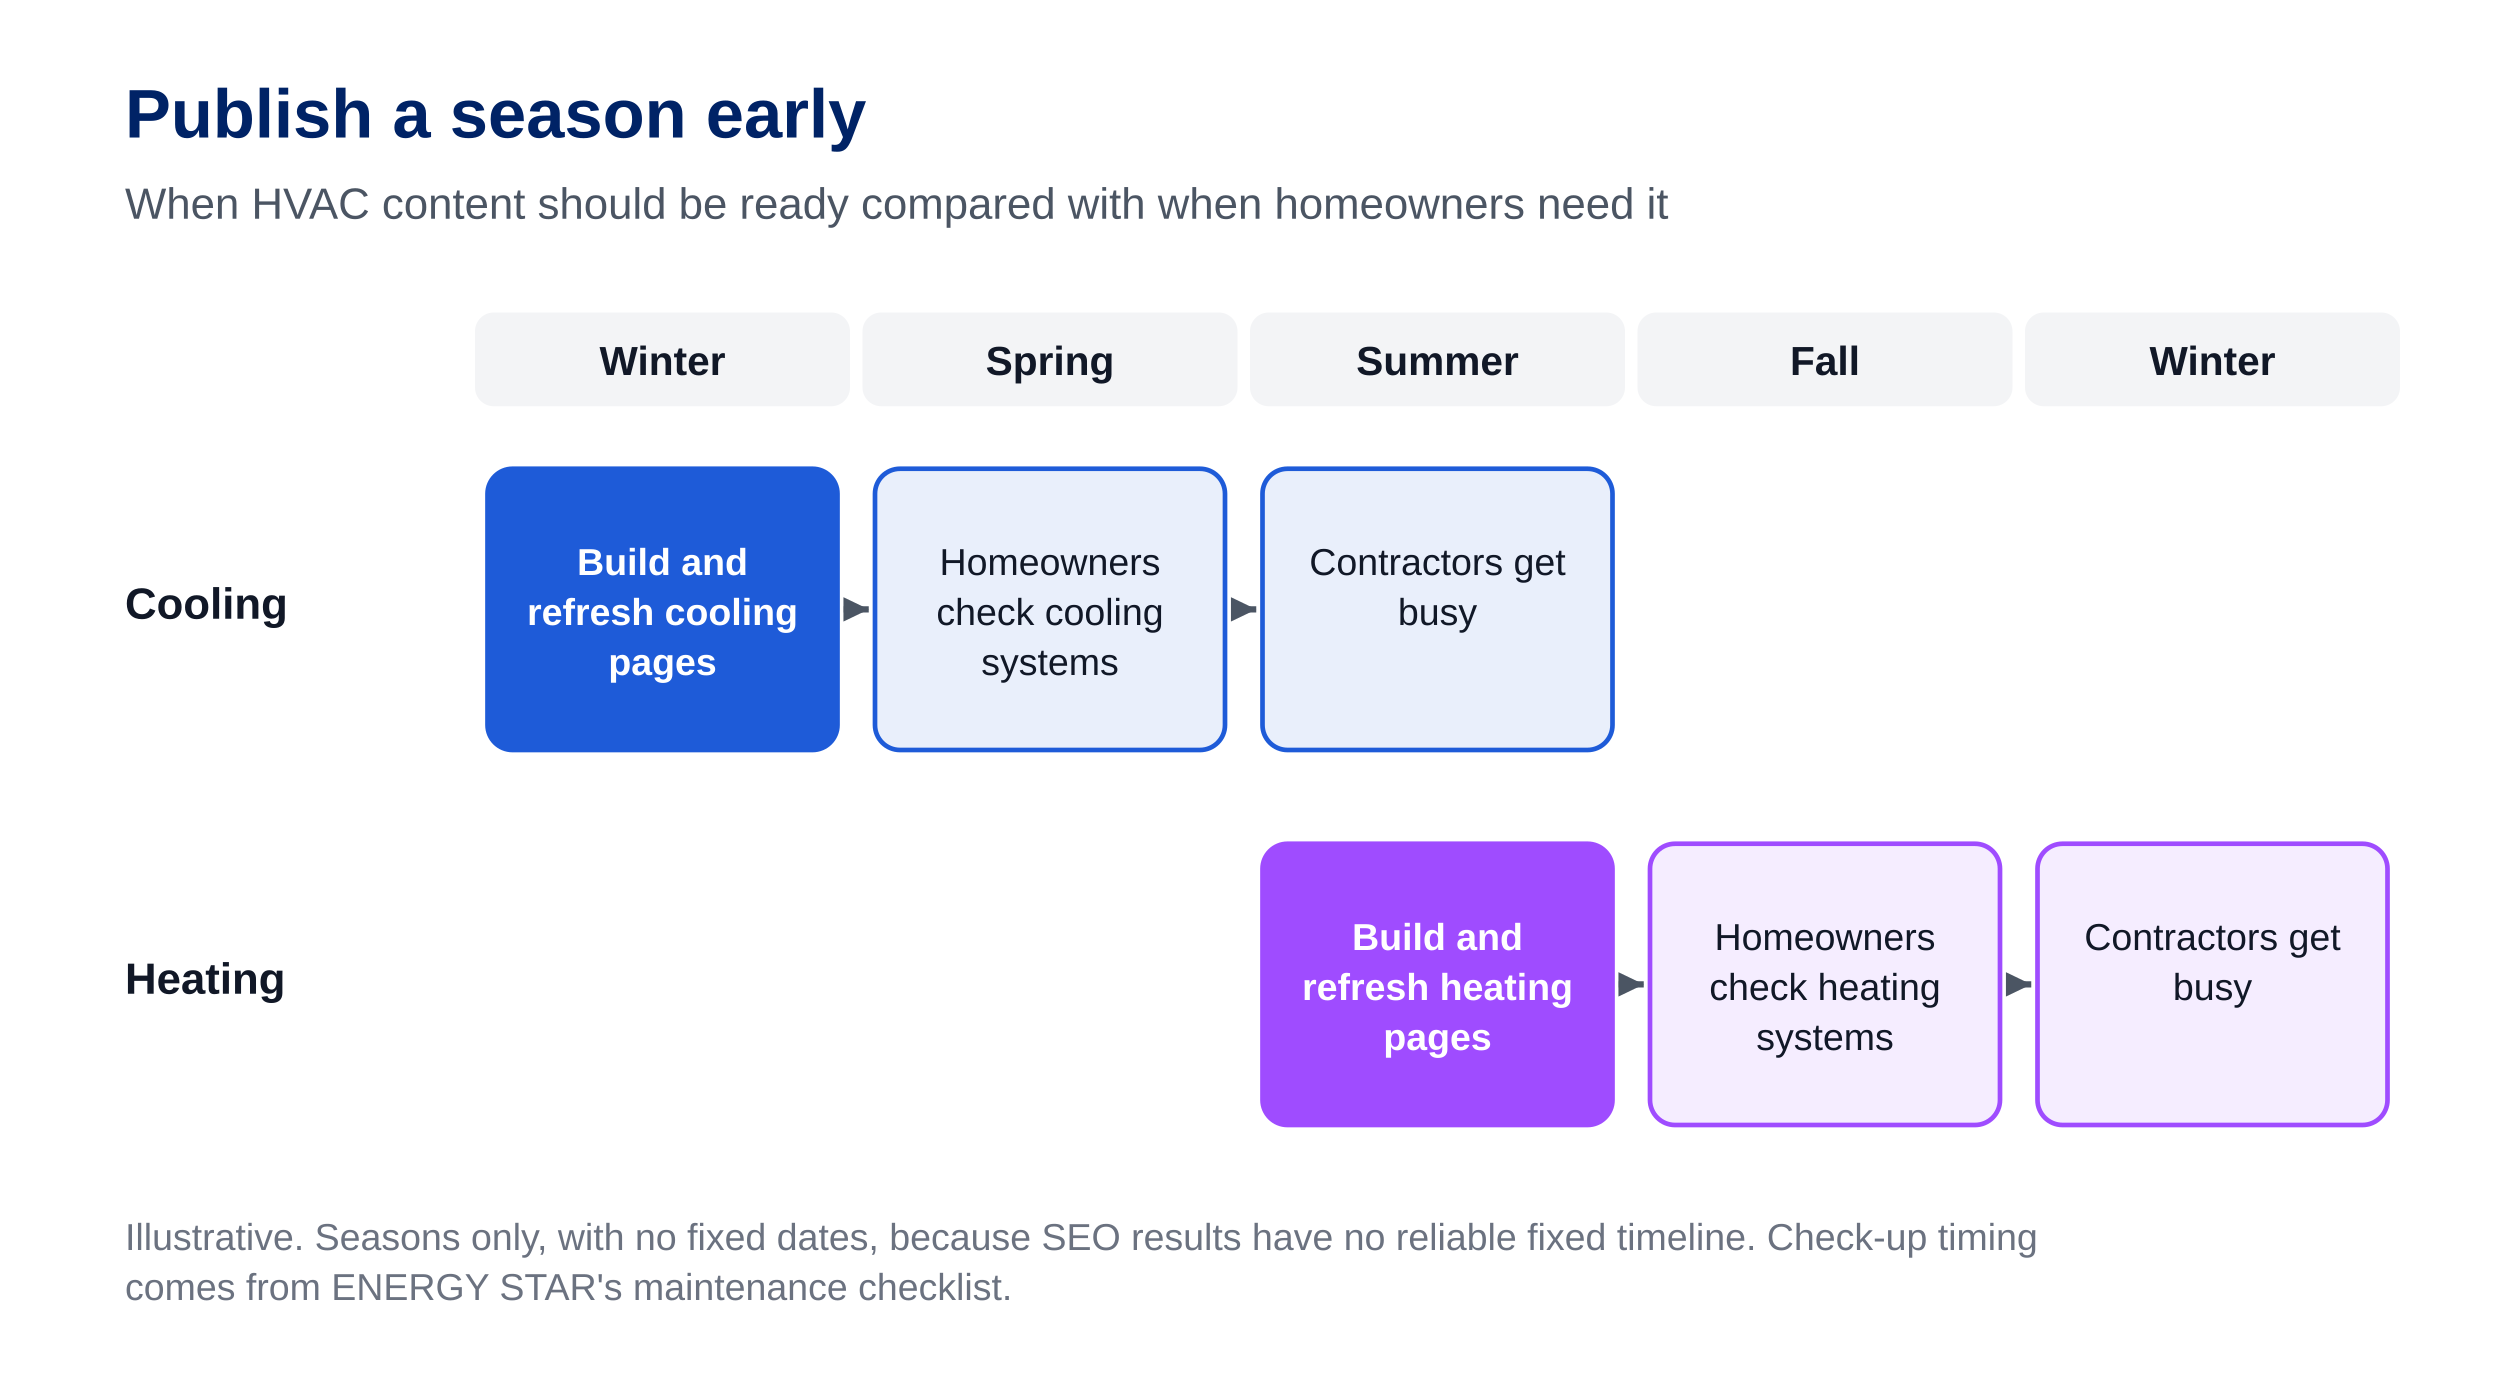
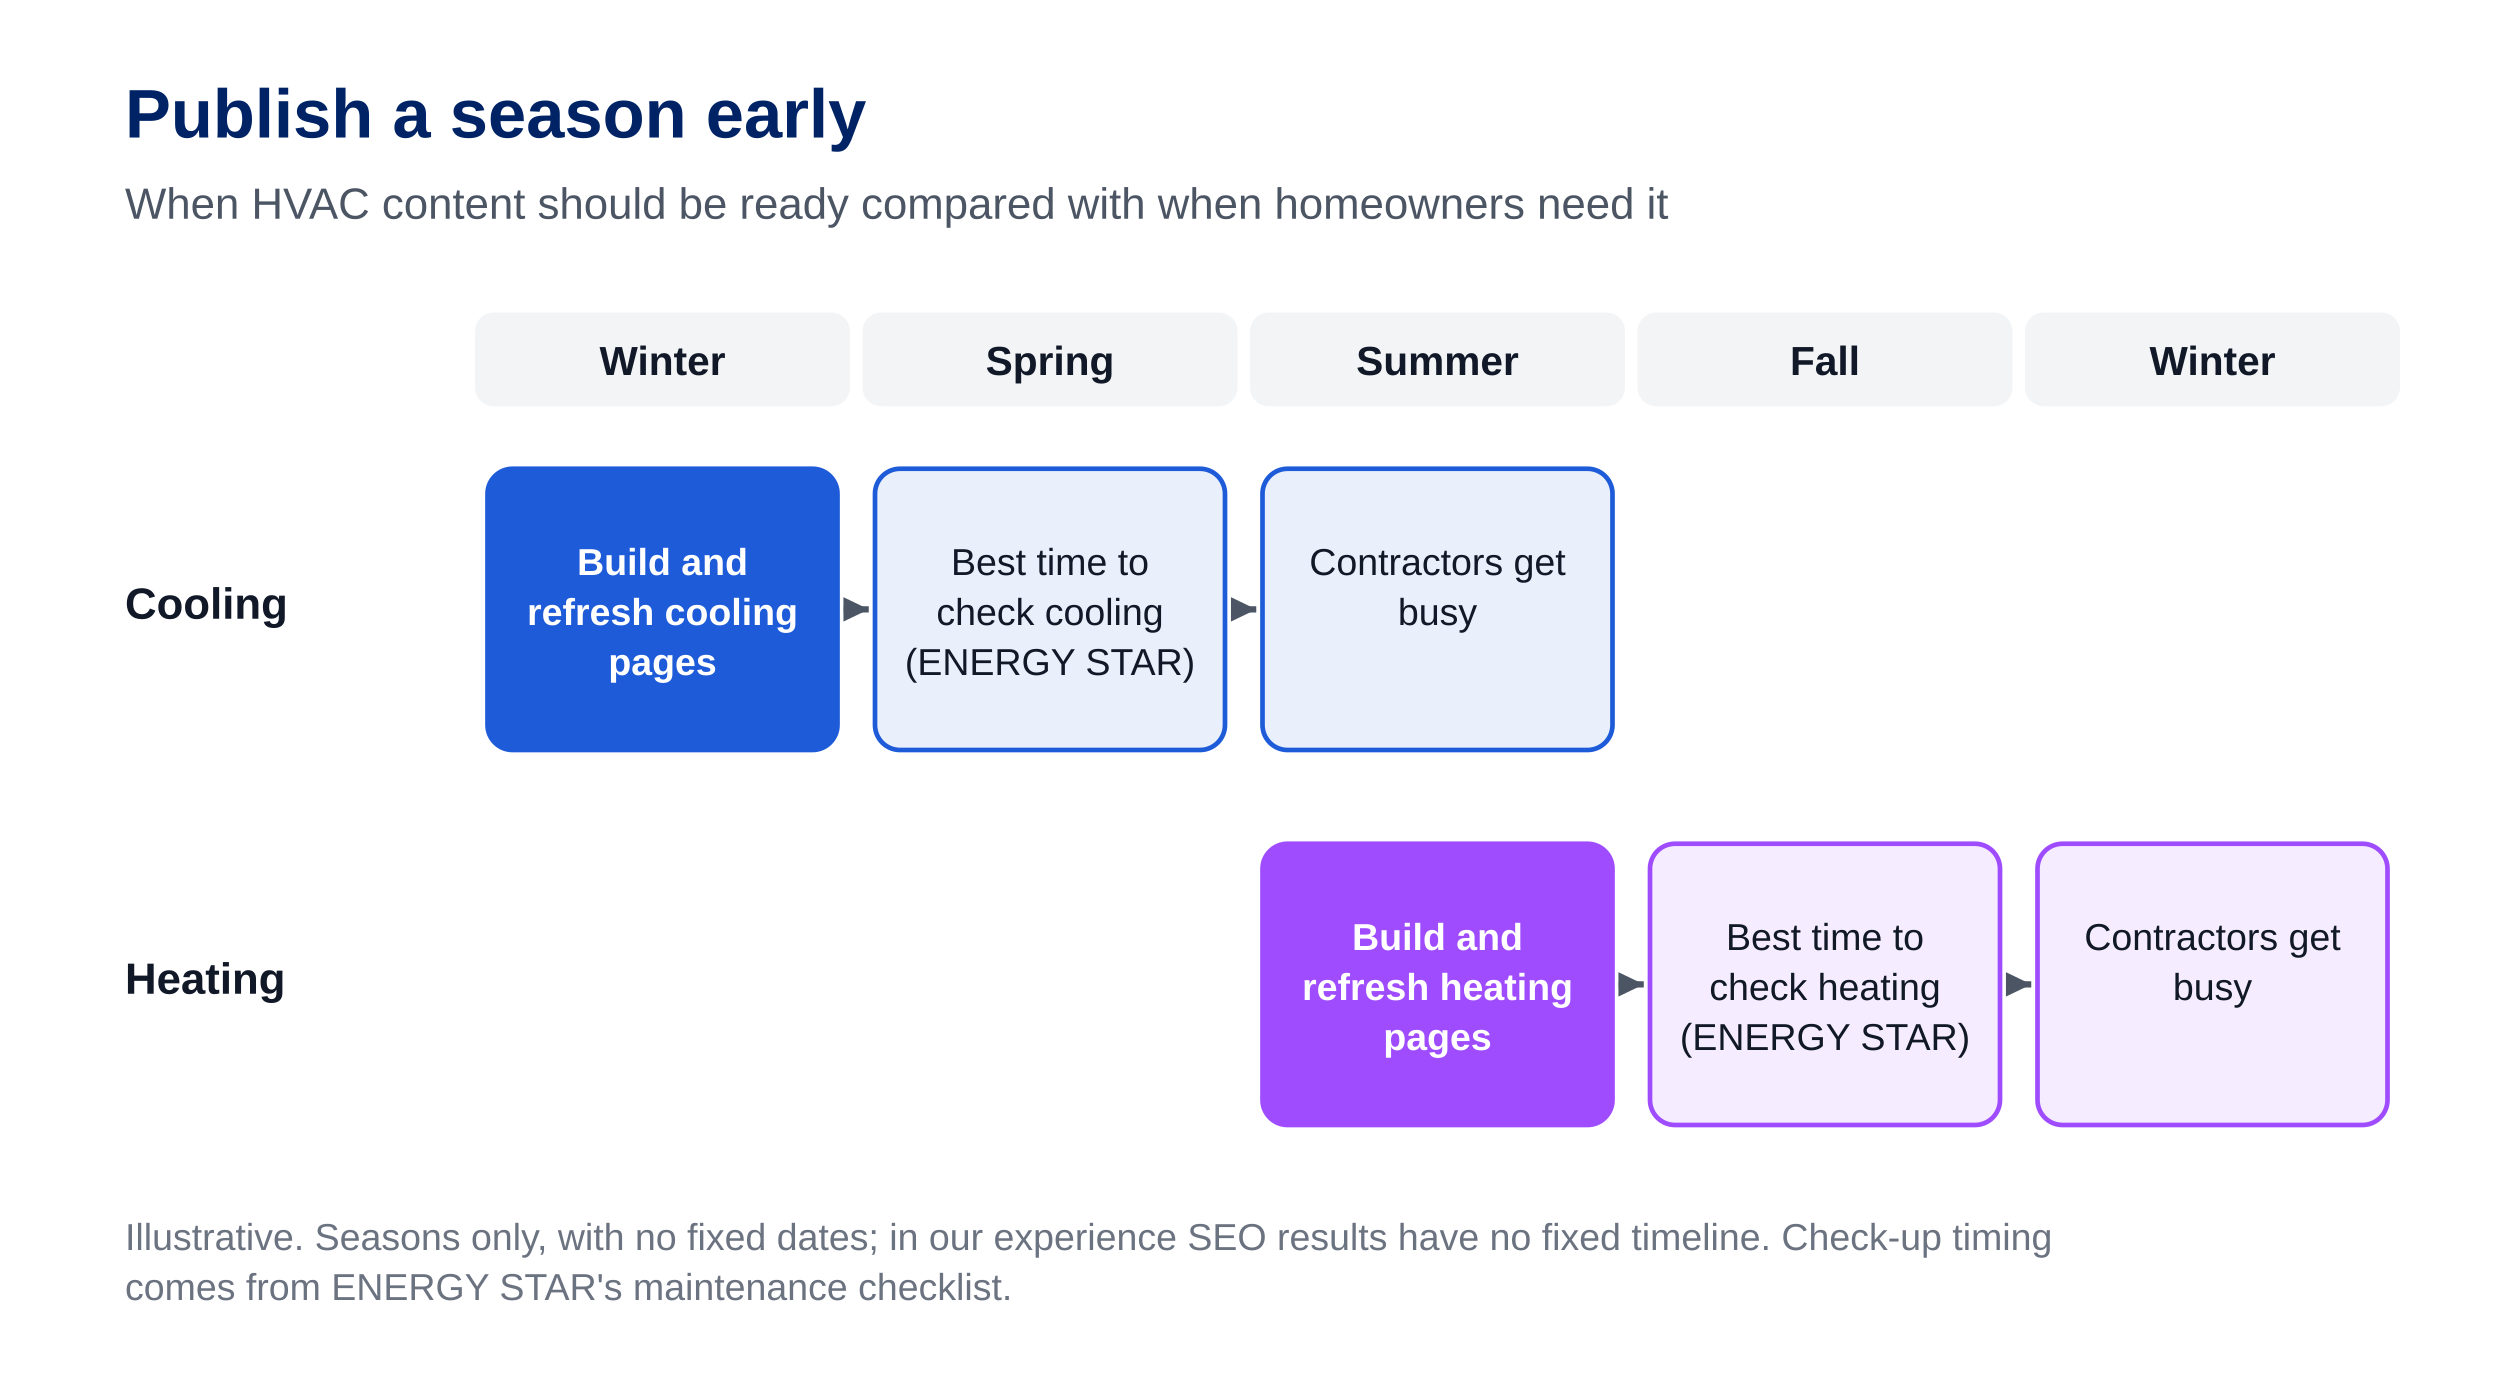
<svg xmlns="http://www.w3.org/2000/svg" viewBox="0 0 800 440" role="img" aria-labelledby="t d" font-family="Poppins, 'Segoe UI', Arial, sans-serif">
  <rect width="800" height="440" fill="#ffffff" />
  <text x="40" y="44" font-size="22" fill="#002366" font-weight="700">Publish a season early</text>
  <text x="40" y="70" font-size="14" fill="#4b5563">When HVAC content should be ready compared with when homeowners need it</text>
  <rect x="152" y="100" width="120" height="30" rx="6" fill="#f3f4f6" />
  <text x="212.0" y="120" font-size="13" fill="#111827" font-weight="700" text-anchor="middle">Winter</text>
  <rect x="276" y="100" width="120" height="30" rx="6" fill="#f3f4f6" />
  <text x="336.0" y="120" font-size="13" fill="#111827" font-weight="700" text-anchor="middle">Spring</text>
  <rect x="400" y="100" width="120" height="30" rx="6" fill="#f3f4f6" />
  <text x="460.0" y="120" font-size="13" fill="#111827" font-weight="700" text-anchor="middle">Summer</text>
  <rect x="524" y="100" width="120" height="30" rx="6" fill="#f3f4f6" />
  <text x="584.0" y="120" font-size="13" fill="#111827" font-weight="700" text-anchor="middle">Fall</text>
  <rect x="648" y="100" width="120" height="30" rx="6" fill="#f3f4f6" />
  <text x="708.0" y="120" font-size="13" fill="#111827" font-weight="700" text-anchor="middle">Winter</text>
  <text x="40" y="198" font-size="14" fill="#111827" font-weight="700">Cooling</text>
  <rect x="156" y="150" width="112" height="90" rx="8" fill="#1E5BD8" fill-opacity="1" stroke="#1E5BD8" stroke-width="1.5" />
  <text x="212.0" y="184" font-size="12" fill="#ffffff" font-weight="600" text-anchor="middle">Build and</text>
  <text x="212.0" y="200" font-size="12" fill="#ffffff" font-weight="600" text-anchor="middle">refresh cooling</text>
  <text x="212.0" y="216" font-size="12" fill="#ffffff" font-weight="600" text-anchor="middle">pages</text>
  <rect x="280" y="150" width="112" height="90" rx="8" fill="#1E5BD8" fill-opacity="0.1" stroke="#1E5BD8" stroke-width="1.5" />
-   <text x="336.0" y="184" font-size="12" fill="#111827" text-anchor="middle">Homeowners</text>
+   <text x="336.0" y="184" font-size="12" fill="#111827" text-anchor="middle">Best time to</text>
  <text x="336.0" y="200" font-size="12" fill="#111827" text-anchor="middle">check cooling</text>
-   <text x="336.0" y="216" font-size="12" fill="#111827" text-anchor="middle">systems</text>
+   <text x="336.0" y="216" font-size="12" fill="#111827" text-anchor="middle">(ENERGY STAR)</text>
  <line x1="270" y1="195" x2="278" y2="195" stroke="#4b5563" stroke-width="2" />
  <path d="M278 195 L269.9 198.9 L269.9 191.1 z" fill="#4b5563" />
  <rect x="404" y="150" width="112" height="90" rx="8" fill="#1E5BD8" fill-opacity="0.1" stroke="#1E5BD8" stroke-width="1.5" />
  <text x="460.0" y="184" font-size="12" fill="#111827" text-anchor="middle">Contractors get</text>
  <text x="460.0" y="200" font-size="12" fill="#111827" text-anchor="middle">busy</text>
  <line x1="394" y1="195" x2="402" y2="195" stroke="#4b5563" stroke-width="2" />
  <path d="M402 195 L393.9 198.9 L393.9 191.1 z" fill="#4b5563" />
  <text x="40" y="318" font-size="14" fill="#111827" font-weight="700">Heating</text>
  <rect x="404" y="270" width="112" height="90" rx="8" fill="#9F4CFF" fill-opacity="1" stroke="#9F4CFF" stroke-width="1.5" />
  <text x="460.0" y="304" font-size="12" fill="#ffffff" font-weight="600" text-anchor="middle">Build and</text>
  <text x="460.0" y="320" font-size="12" fill="#ffffff" font-weight="600" text-anchor="middle">refresh heating</text>
  <text x="460.0" y="336" font-size="12" fill="#ffffff" font-weight="600" text-anchor="middle">pages</text>
  <rect x="528" y="270" width="112" height="90" rx="8" fill="#9F4CFF" fill-opacity="0.1" stroke="#9F4CFF" stroke-width="1.5" />
-   <text x="584.0" y="304" font-size="12" fill="#111827" text-anchor="middle">Homeowners</text>
+   <text x="584.0" y="304" font-size="12" fill="#111827" text-anchor="middle">Best time to</text>
  <text x="584.0" y="320" font-size="12" fill="#111827" text-anchor="middle">check heating</text>
-   <text x="584.0" y="336" font-size="12" fill="#111827" text-anchor="middle">systems</text>
+   <text x="584.0" y="336" font-size="12" fill="#111827" text-anchor="middle">(ENERGY STAR)</text>
  <line x1="518" y1="315" x2="526" y2="315" stroke="#4b5563" stroke-width="2" />
  <path d="M526 315 L517.9 318.9 L517.9 311.1 z" fill="#4b5563" />
  <rect x="652" y="270" width="112" height="90" rx="8" fill="#9F4CFF" fill-opacity="0.1" stroke="#9F4CFF" stroke-width="1.5" />
  <text x="708.0" y="304" font-size="12" fill="#111827" text-anchor="middle">Contractors get</text>
  <text x="708.0" y="320" font-size="12" fill="#111827" text-anchor="middle">busy</text>
  <line x1="642" y1="315" x2="650" y2="315" stroke="#4b5563" stroke-width="2" />
  <path d="M650 315 L641.9 318.9 L641.9 311.1 z" fill="#4b5563" />
  <text x="40" y="416" font-size="12" fill="#6b7280">comes from ENERGY STAR's maintenance checklist.</text>
-   <text x="40" y="400" font-size="12" fill="#6b7280">Illustrative. Seasons only, with no fixed dates, because SEO results have no reliable fixed timeline. Check-up timing</text>
+   <text x="40" y="400" font-size="12" fill="#6b7280">Illustrative. Seasons only, with no fixed dates; in our experience SEO results have no fixed timeline. Check-up timing</text>
</svg>
